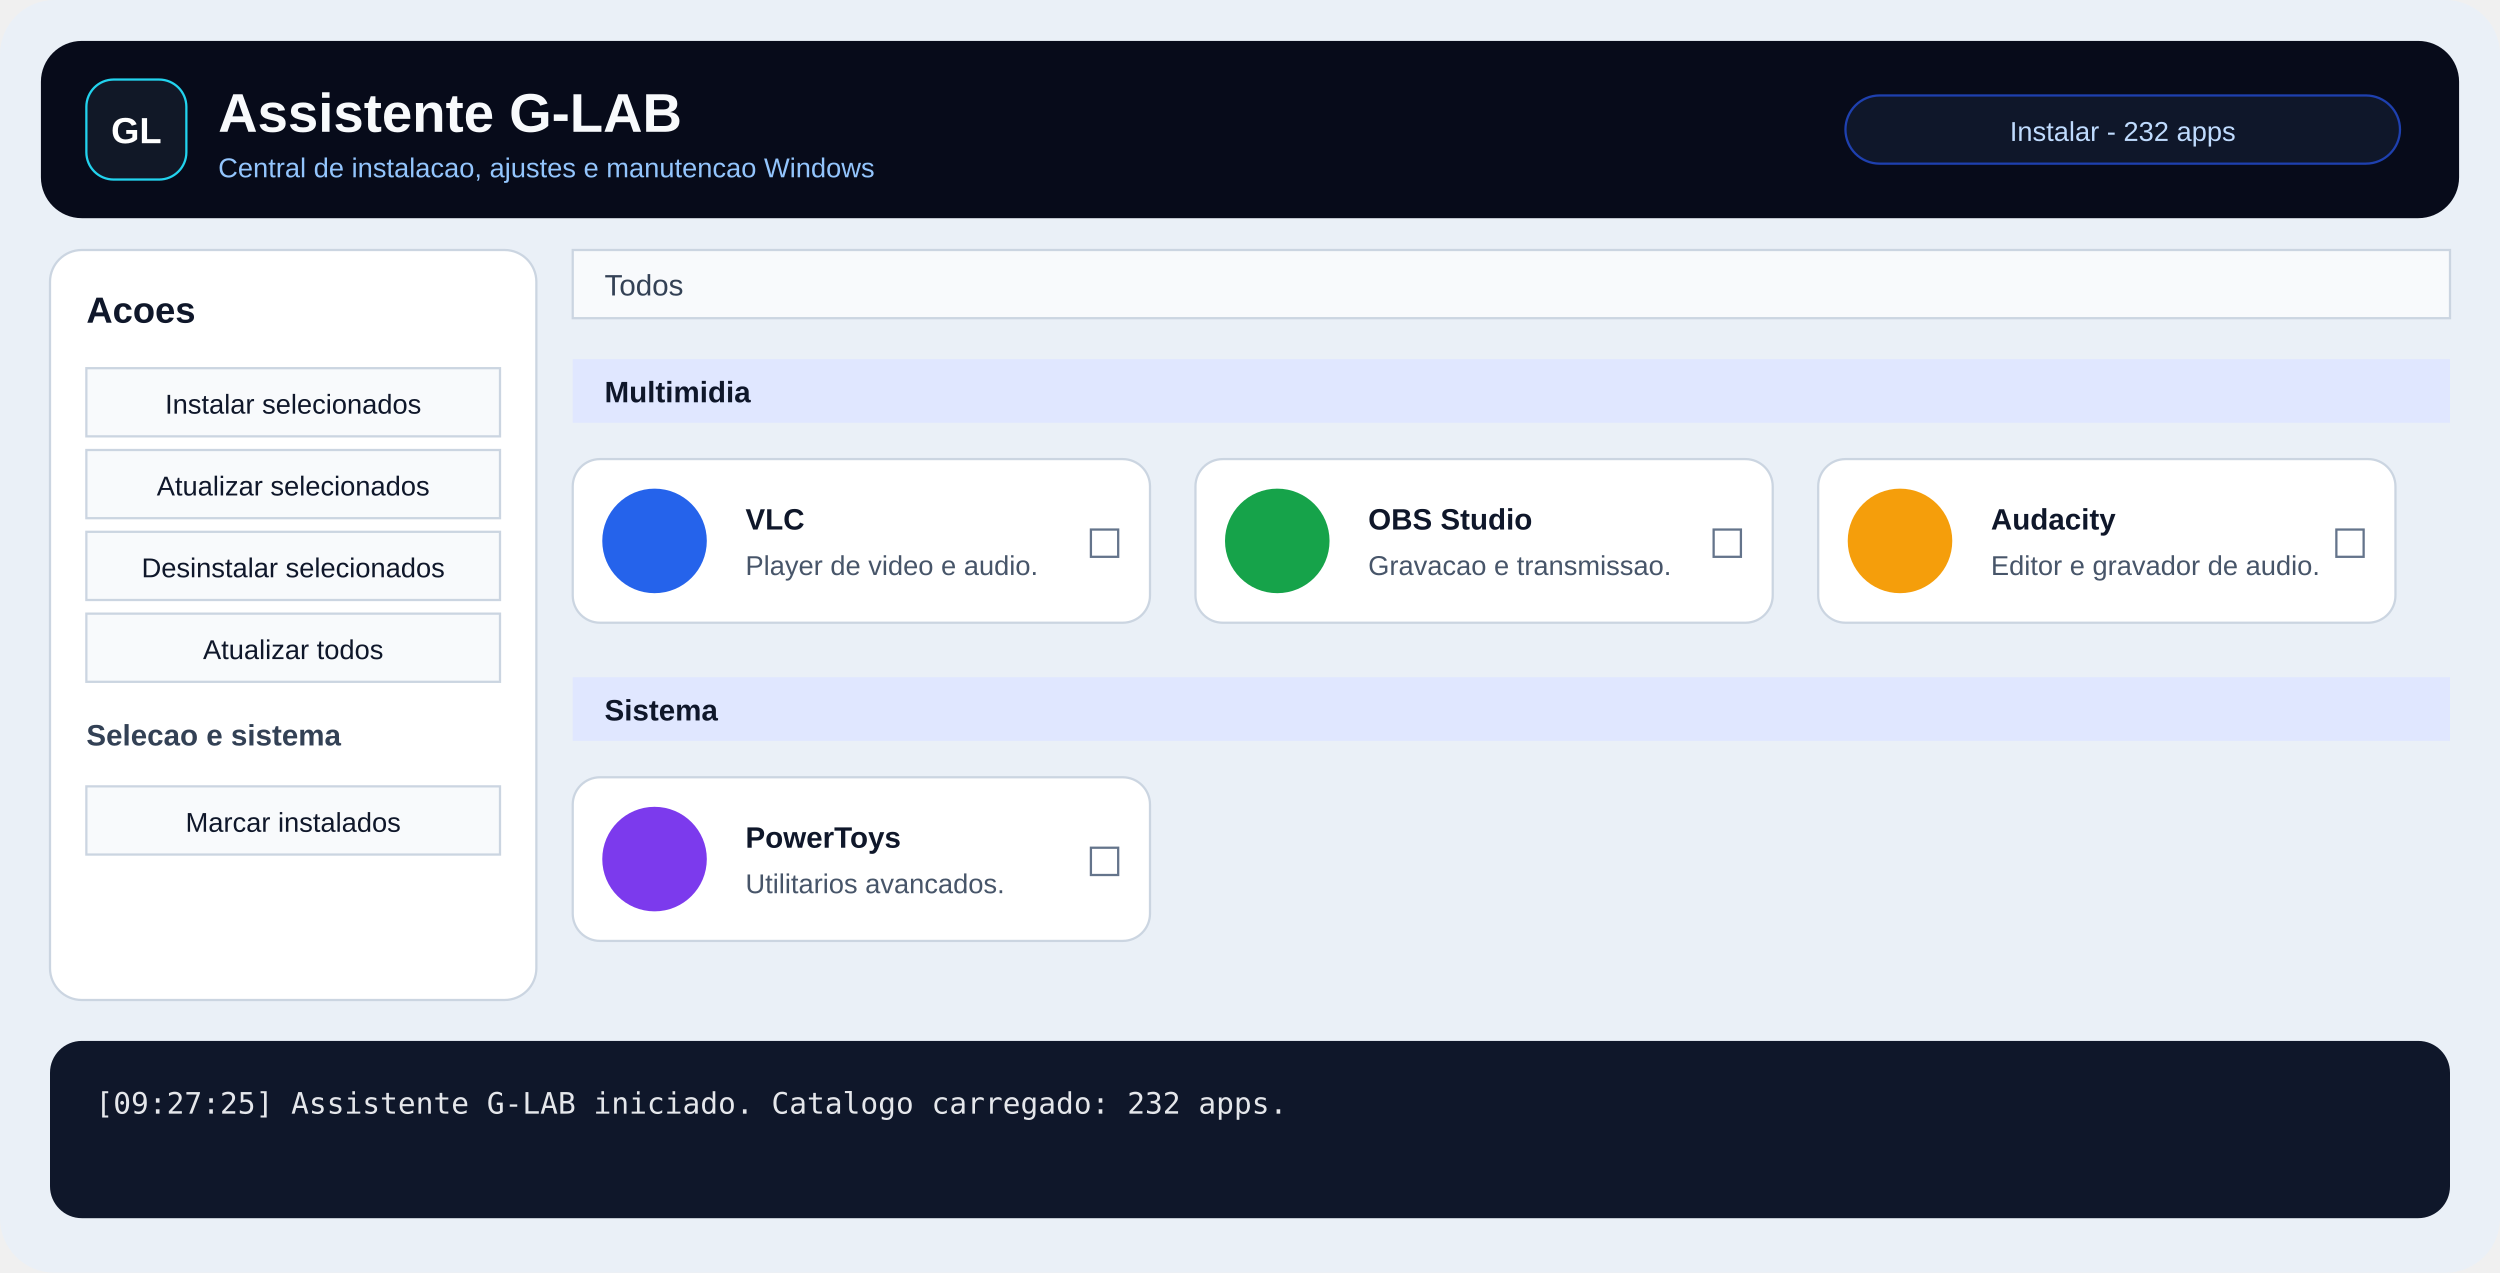
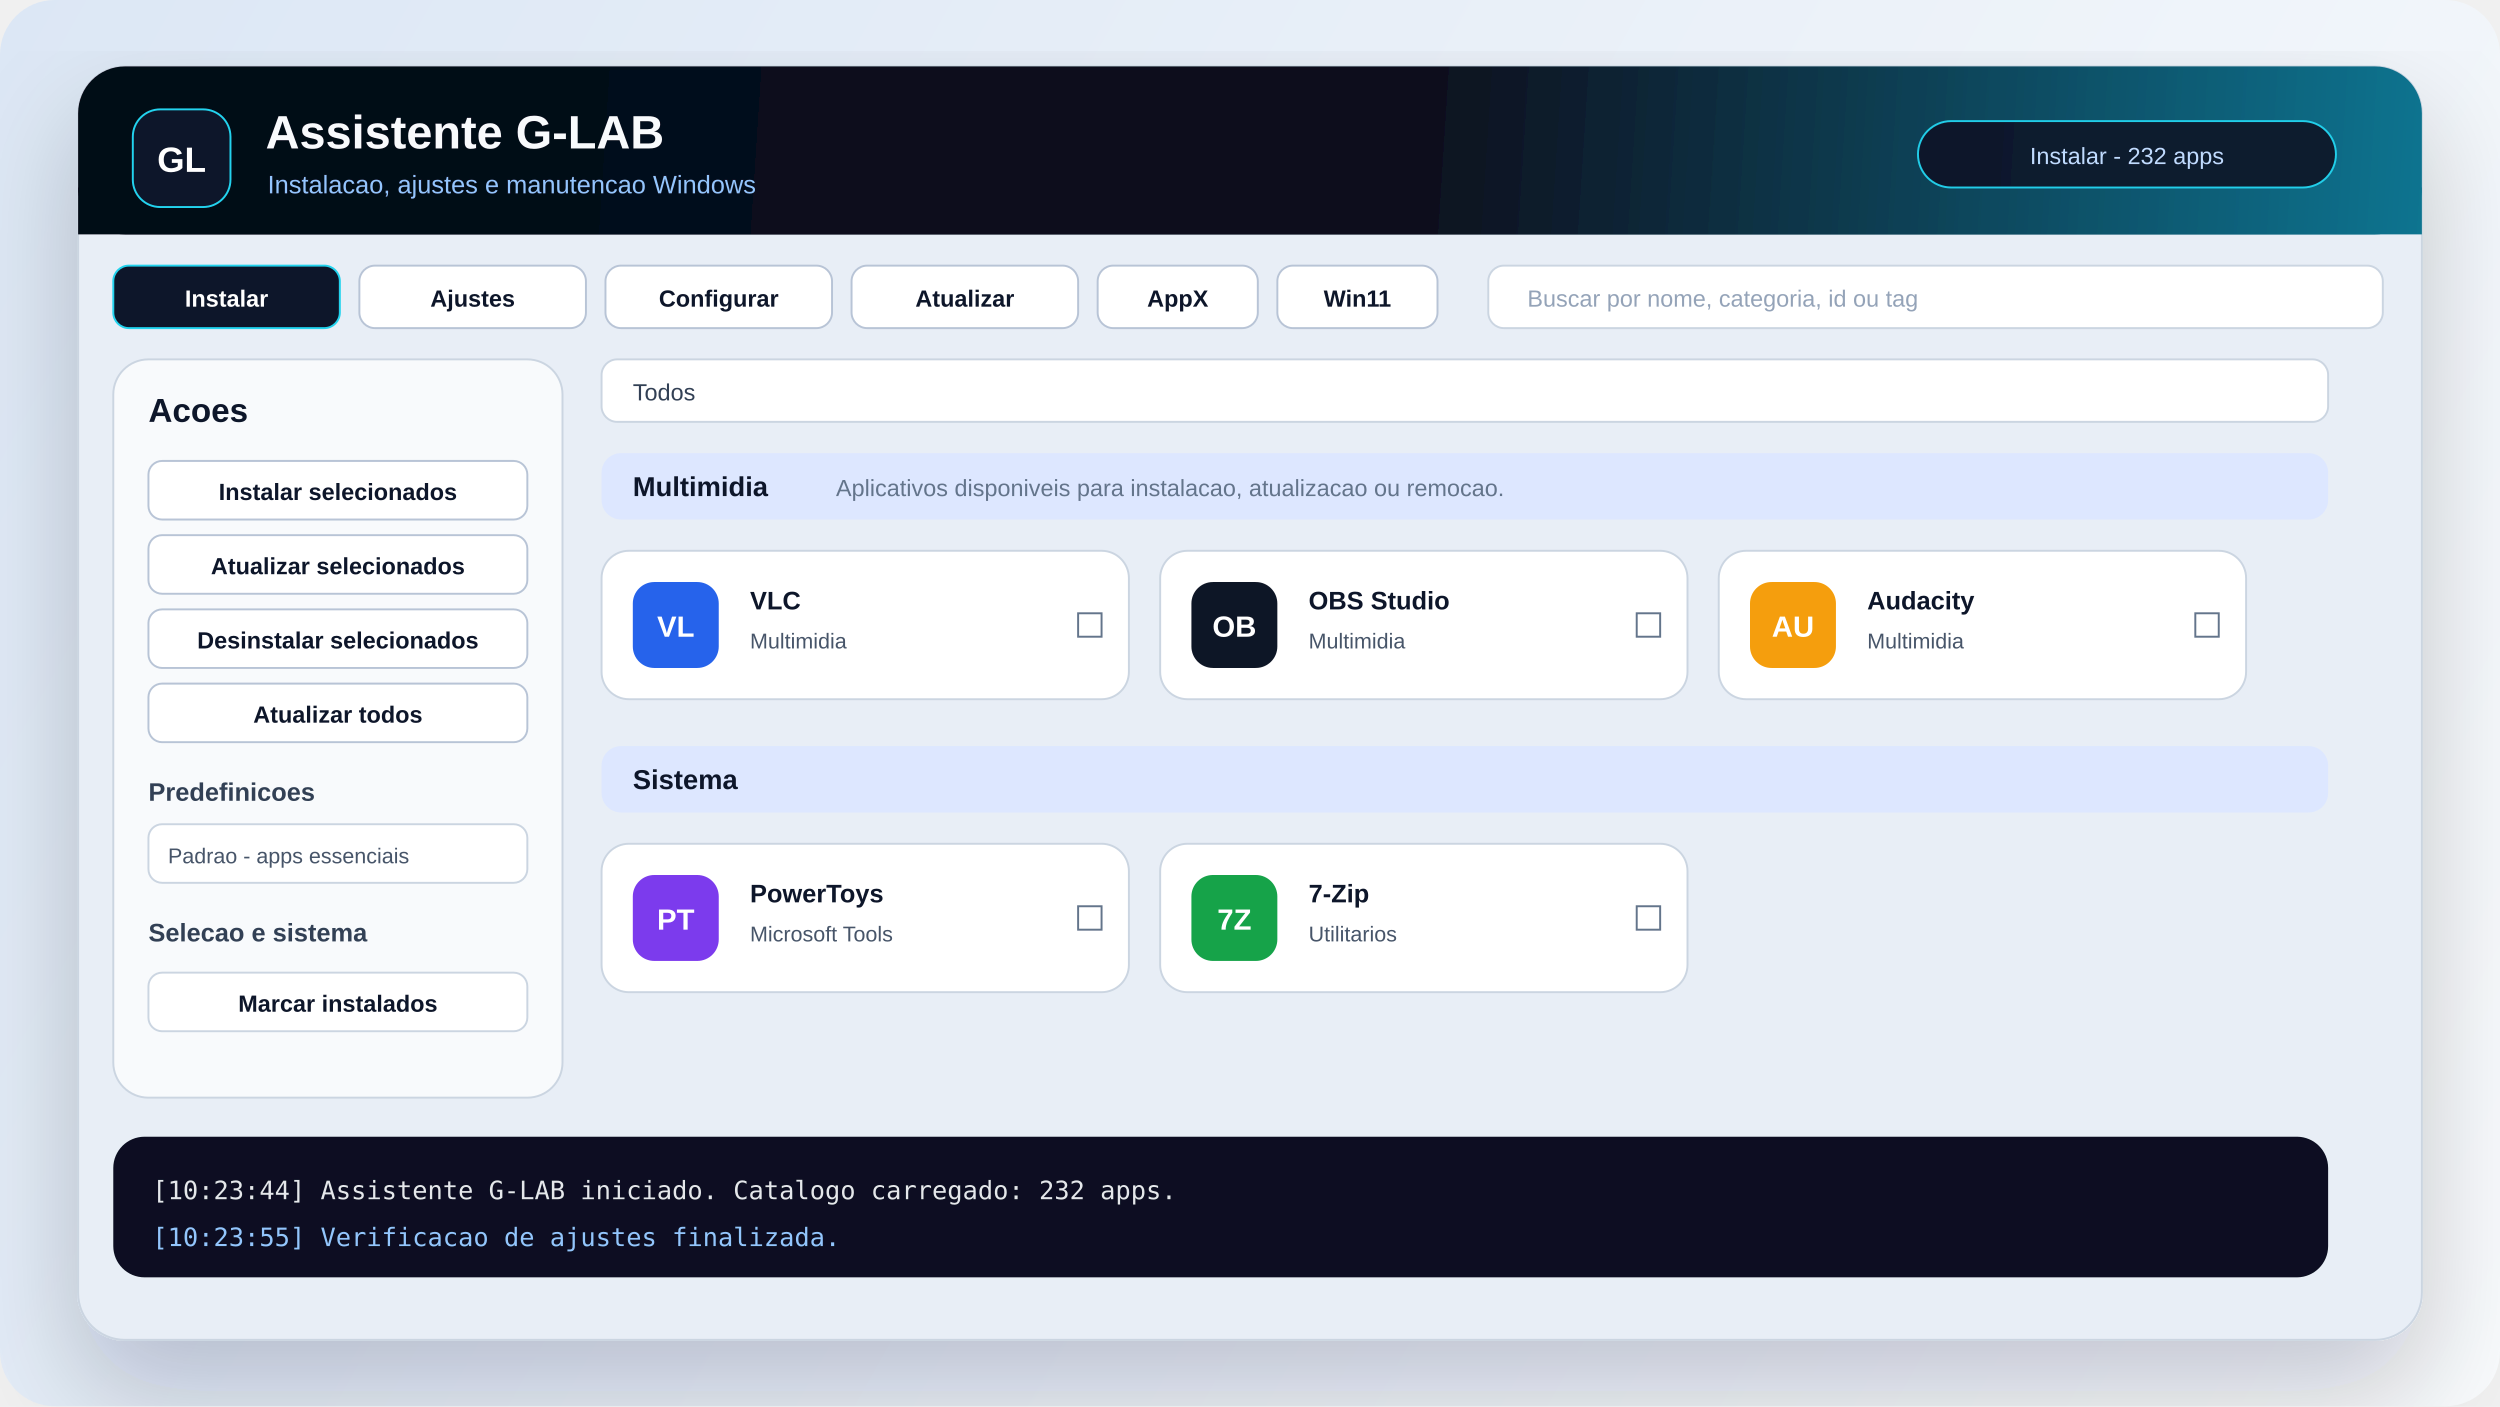
- <svg xmlns="http://www.w3.org/2000/svg" width="1100" height="560" viewBox="0 0 1100 560" fill="none">
-   <rect width="1100" height="560" rx="24" fill="#EAF0F7" />
-   <rect x="18" y="18" width="1064" height="78" rx="18" fill="#070B1A" />
-   <rect x="38" y="35" width="44" height="44" rx="12" fill="#111827" stroke="#22D3EE" />
-   <text x="60" y="63" text-anchor="middle" font-family="Segoe UI, Arial" font-size="16" font-weight="800" fill="white">GL</text>
-   <text x="96" y="58" font-family="Segoe UI, Arial" font-size="24" font-weight="800" fill="#F8FAFC">Assistente G-LAB</text>
-   <text x="96" y="78" font-family="Segoe UI, Arial" font-size="12" fill="#93C5FD">Central de instalacao, ajustes e manutencao Windows</text>
-   <rect x="812" y="42" width="244" height="30" rx="15" fill="#0F172A" stroke="#1E40AF" />
-   <text x="934" y="62" text-anchor="middle" font-family="Segoe UI, Arial" font-size="12" fill="#BFDBFE">Instalar - 232 apps</text>
-   <g transform="translate(22 110)">
-     <rect x="0" y="0" width="214" height="330" rx="14" fill="white" stroke="#CBD5E1" />
-     <text x="16" y="32" font-family="Segoe UI, Arial" font-size="16" font-weight="700" fill="#0F172A">Acoes</text>
-     <g fill="#F8FAFC" stroke="#CBD5E1">
-       <rect x="16" y="52" width="182" height="30" />
-       <rect x="16" y="88" width="182" height="30" />
-       <rect x="16" y="124" width="182" height="30" />
-       <rect x="16" y="160" width="182" height="30" />
+ <svg xmlns="http://www.w3.org/2000/svg" width="1280" height="720" viewBox="0 0 1280 720" fill="none">
+   <defs>
+     <linearGradient id="page" x1="0" y1="0" x2="1280" y2="720" gradientUnits="userSpaceOnUse">
+       <stop stop-color="#DCE7F5" />
+       <stop offset="1" stop-color="#F8FAFC" />
+     </linearGradient>
+     <linearGradient id="top" x1="40" y1="40" x2="1240" y2="118" gradientUnits="userSpaceOnUse">
+       <stop stop-color="#050816" />
+       <stop offset="0.58" stop-color="#08111F" />
+       <stop offset="1" stop-color="#0E7490" />
+     </linearGradient>
+     <filter id="shadow" x="0" y="0" width="1280" height="720" filterUnits="userSpaceOnUse">
+       <feDropShadow dx="0" dy="26" stdDeviation="28" flood-color="#0F172A" flood-opacity="0.20" />
+     </filter>
+   </defs>
+   <rect width="1280" height="720" rx="28" fill="url(#page)" />
+   <g filter="url(#shadow)">
+     <rect x="40" y="34" width="1200" height="652" rx="24" fill="#E8EEF6" stroke="#CBD5E1" />
+     <rect x="40" y="34" width="1200" height="86" rx="24" fill="url(#top)" />
+     <path d="M40 96H1240V120H40V96Z" fill="url(#top)" />
+     <rect x="68" y="56" width="50" height="50" rx="14" fill="#0F172A" stroke="#22D3EE" />
+     <text x="93" y="88" text-anchor="middle" font-family="Segoe UI, Arial" font-size="18" font-weight="900" fill="#FFFFFF">GL</text>
+     <text x="136" y="76" font-family="Segoe UI, Arial" font-size="24" font-weight="800" fill="#F8FAFC">Assistente G-LAB</text>
+     <text x="137" y="99" font-family="Segoe UI, Arial" font-size="13" fill="#93C5FD">Instalacao, ajustes e manutencao Windows</text>
+     <rect x="982" y="62" width="214" height="34" rx="17" fill="#0F172A" stroke="#22D3EE" opacity="0.95" />
+     <text x="1089" y="84" text-anchor="middle" font-family="Segoe UI, Arial" font-size="12" fill="#BFDBFE">Instalar - 232 apps</text>
+     <g transform="translate(58 136)" font-family="Segoe UI, Arial">
+       <rect width="116" height="32" rx="8" fill="#0F172A" stroke="#22D3EE" />
+       <text x="58" y="21" text-anchor="middle" font-size="12" font-weight="800" fill="#FFFFFF">Instalar</text>
+       <rect x="126" width="116" height="32" rx="8" fill="#FFFFFF" stroke="#B8C4D6" />
+       <text x="184" y="21" text-anchor="middle" font-size="12" font-weight="700" fill="#0F172A">Ajustes</text>
+       <rect x="252" width="116" height="32" rx="8" fill="#FFFFFF" stroke="#B8C4D6" />
+       <text x="310" y="21" text-anchor="middle" font-size="12" font-weight="700" fill="#0F172A">Configurar</text>
+       <rect x="378" width="116" height="32" rx="8" fill="#FFFFFF" stroke="#B8C4D6" />
+       <text x="436" y="21" text-anchor="middle" font-size="12" font-weight="700" fill="#0F172A">Atualizar</text>
+       <rect x="504" width="82" height="32" rx="8" fill="#FFFFFF" stroke="#B8C4D6" />
+       <text x="545" y="21" text-anchor="middle" font-size="12" font-weight="700" fill="#0F172A">AppX</text>
+       <rect x="596" width="82" height="32" rx="8" fill="#FFFFFF" stroke="#B8C4D6" />
+       <text x="637" y="21" text-anchor="middle" font-size="12" font-weight="700" fill="#0F172A">Win11</text>
+       <rect x="704" width="458" height="32" rx="8" fill="#FFFFFF" stroke="#CBD5E1" />
+       <text x="724" y="21" font-size="12" fill="#94A3B8">Buscar por nome, categoria, id ou tag</text>
    </g>
-     <g font-family="Segoe UI, Arial" font-size="12" fill="#0F172A" text-anchor="middle">
-       <text x="107" y="72">Instalar selecionados</text>
-       <text x="107" y="108">Atualizar selecionados</text>
-       <text x="107" y="144">Desinstalar selecionados</text>
-       <text x="107" y="180">Atualizar todos</text>
+     <g transform="translate(58 184)">
+       <rect width="230" height="378" rx="18" fill="#F8FAFC" stroke="#CBD5E1" />
+       <text x="18" y="32" font-family="Segoe UI, Arial" font-size="17" font-weight="800" fill="#0F172A">Acoes</text>
+       <g font-family="Segoe UI, Arial" font-size="12" font-weight="700" fill="#0F172A">
+         <rect x="18" y="52" width="194" height="30" rx="7" fill="#FFFFFF" stroke="#B8C4D6" />
+         <text x="115" y="72" text-anchor="middle">Instalar selecionados</text>
+         <rect x="18" y="90" width="194" height="30" rx="7" fill="#FFFFFF" stroke="#B8C4D6" />
+         <text x="115" y="110" text-anchor="middle">Atualizar selecionados</text>
+         <rect x="18" y="128" width="194" height="30" rx="7" fill="#FFFFFF" stroke="#B8C4D6" />
+         <text x="115" y="148" text-anchor="middle">Desinstalar selecionados</text>
+         <rect x="18" y="166" width="194" height="30" rx="7" fill="#FFFFFF" stroke="#B8C4D6" />
+         <text x="115" y="186" text-anchor="middle">Atualizar todos</text>
+       </g>
+       <text x="18" y="226" font-family="Segoe UI, Arial" font-size="13" font-weight="800" fill="#334155">Predefinicoes</text>
+       <rect x="18" y="238" width="194" height="30" rx="7" fill="#FFFFFF" stroke="#CBD5E1" />
+       <text x="28" y="258" font-family="Segoe UI, Arial" font-size="11" fill="#475569">Padrao - apps essenciais</text>
+       <text x="18" y="298" font-family="Segoe UI, Arial" font-size="13" font-weight="800" fill="#334155">Selecao e sistema</text>
+       <rect x="18" y="314" width="194" height="30" rx="7" fill="#FFFFFF" stroke="#CBD5E1" />
+       <text x="115" y="334" text-anchor="middle" font-family="Segoe UI, Arial" font-size="12" font-weight="700" fill="#0F172A">Marcar instalados</text>
    </g>
-     <text x="16" y="218" font-family="Segoe UI, Arial" font-size="13" font-weight="700" fill="#334155">Selecao e sistema</text>
-     <rect x="16" y="236" width="182" height="30" fill="#F8FAFC" stroke="#CBD5E1" />
-     <text x="107" y="256" font-family="Segoe UI, Arial" font-size="12" text-anchor="middle" fill="#0F172A">Marcar instalados</text>
+     <g transform="translate(308 184)" font-family="Segoe UI, Arial">
+       <rect width="884" height="32" rx="8" fill="#FFFFFF" stroke="#CBD5E1" />
+       <text x="16" y="21" font-size="12" fill="#334155">Todos</text>
+       <rect x="0" y="48" width="884" height="34" rx="10" fill="#DDE7FF" />
+       <text x="16" y="70" font-size="14" font-weight="800" fill="#0F172A">Multimidia</text>
+       <text x="120" y="70" font-size="12" fill="#64748B">Aplicativos disponiveis para instalacao, atualizacao ou remocao.</text>
+       <g transform="translate(0 98)">
+         <rect width="270" height="76" rx="14" fill="#FFFFFF" stroke="#CBD5E1" />
+         <rect x="16" y="16" width="44" height="44" rx="11" fill="#2563EB" />
+         <text x="38" y="44" text-anchor="middle" font-size="15" font-weight="900" fill="#FFFFFF">VL</text>
+         <text x="76" y="30" font-size="13" font-weight="800" fill="#0F172A">VLC</text>
+         <text x="76" y="50" font-size="11" fill="#475569">Multimidia</text>
+         <rect x="244" y="32" width="12" height="12" fill="#FFFFFF" stroke="#64748B" />
+       </g>
+       <g transform="translate(286 98)">
+         <rect width="270" height="76" rx="14" fill="#FFFFFF" stroke="#CBD5E1" />
+         <rect x="16" y="16" width="44" height="44" rx="11" fill="#111827" />
+         <text x="38" y="44" text-anchor="middle" font-size="15" font-weight="900" fill="#FFFFFF">OB</text>
+         <text x="76" y="30" font-size="13" font-weight="800" fill="#0F172A">OBS Studio</text>
+         <text x="76" y="50" font-size="11" fill="#475569">Multimidia</text>
+         <rect x="244" y="32" width="12" height="12" fill="#FFFFFF" stroke="#64748B" />
+       </g>
+       <g transform="translate(572 98)">
+         <rect width="270" height="76" rx="14" fill="#FFFFFF" stroke="#CBD5E1" />
+         <rect x="16" y="16" width="44" height="44" rx="11" fill="#F59E0B" />
+         <text x="38" y="44" text-anchor="middle" font-size="15" font-weight="900" fill="#FFFFFF">AU</text>
+         <text x="76" y="30" font-size="13" font-weight="800" fill="#0F172A">Audacity</text>
+         <text x="76" y="50" font-size="11" fill="#475569">Multimidia</text>
+         <rect x="244" y="32" width="12" height="12" fill="#FFFFFF" stroke="#64748B" />
+       </g>
+       <rect x="0" y="198" width="884" height="34" rx="10" fill="#DDE7FF" />
+       <text x="16" y="220" font-size="14" font-weight="800" fill="#0F172A">Sistema</text>
+       <g transform="translate(0 248)">
+         <rect width="270" height="76" rx="14" fill="#FFFFFF" stroke="#CBD5E1" />
+         <rect x="16" y="16" width="44" height="44" rx="11" fill="#7C3AED" />
+         <text x="38" y="44" text-anchor="middle" font-size="15" font-weight="900" fill="#FFFFFF">PT</text>
+         <text x="76" y="30" font-size="13" font-weight="800" fill="#0F172A">PowerToys</text>
+         <text x="76" y="50" font-size="11" fill="#475569">Microsoft Tools</text>
+         <rect x="244" y="32" width="12" height="12" fill="#FFFFFF" stroke="#64748B" />
+       </g>
+       <g transform="translate(286 248)">
+         <rect width="270" height="76" rx="14" fill="#FFFFFF" stroke="#CBD5E1" />
+         <rect x="16" y="16" width="44" height="44" rx="11" fill="#16A34A" />
+         <text x="38" y="44" text-anchor="middle" font-size="15" font-weight="900" fill="#FFFFFF">7Z</text>
+         <text x="76" y="30" font-size="13" font-weight="800" fill="#0F172A">7-Zip</text>
+         <text x="76" y="50" font-size="11" fill="#475569">Utilitarios</text>
+         <rect x="244" y="32" width="12" height="12" fill="#FFFFFF" stroke="#64748B" />
+       </g>
+     </g>
+     <rect x="58" y="582" width="1134" height="72" rx="16" fill="#0B1020" />
+     <text x="78" y="614" font-family="Cascadia Code, Consolas, monospace" font-size="13" fill="#E5E7EB">[10:23:44] Assistente G-LAB iniciado. Catalogo carregado: 232 apps.</text>
+     <text x="78" y="638" font-family="Cascadia Code, Consolas, monospace" font-size="13" fill="#93C5FD">[10:23:55] Verificacao de ajustes finalizada.</text>
  </g>
-   <g transform="translate(252 110)">
-     <rect x="0" y="0" width="826" height="30" fill="#F8FAFC" stroke="#CBD5E1" />
-     <text x="14" y="20" font-family="Segoe UI, Arial" font-size="13" fill="#334155">Todos</text>
-     <rect x="0" y="48" width="826" height="28" fill="#E0E7FF" />
-     <text x="14" y="67" font-family="Segoe UI, Arial" font-size="13" font-weight="700" fill="#0F172A">Multimidia</text>
-     <g transform="translate(0 92)">
-       <rect width="254" height="72" rx="12" fill="white" stroke="#CBD5E1" />
-       <circle cx="36" cy="36" r="23" fill="#2563EB" />
-       <text x="76" y="31" font-family="Segoe UI, Arial" font-size="13" font-weight="700" fill="#0F172A">VLC</text>
-       <text x="76" y="51" font-family="Segoe UI, Arial" font-size="12" fill="#475569">Player de video e audio.</text>
-       <rect x="228" y="31" width="12" height="12" fill="white" stroke="#64748B" />
-     </g>
-     <g transform="translate(274 92)">
-       <rect width="254" height="72" rx="12" fill="white" stroke="#CBD5E1" />
-       <circle cx="36" cy="36" r="23" fill="#16A34A" />
-       <text x="76" y="31" font-family="Segoe UI, Arial" font-size="13" font-weight="700" fill="#0F172A">OBS Studio</text>
-       <text x="76" y="51" font-family="Segoe UI, Arial" font-size="12" fill="#475569">Gravacao e transmissao.</text>
-       <rect x="228" y="31" width="12" height="12" fill="white" stroke="#64748B" />
-     </g>
-     <g transform="translate(548 92)">
-       <rect width="254" height="72" rx="12" fill="white" stroke="#CBD5E1" />
-       <circle cx="36" cy="36" r="23" fill="#F59E0B" />
-       <text x="76" y="31" font-family="Segoe UI, Arial" font-size="13" font-weight="700" fill="#0F172A">Audacity</text>
-       <text x="76" y="51" font-family="Segoe UI, Arial" font-size="12" fill="#475569">Editor e gravador de audio.</text>
-       <rect x="228" y="31" width="12" height="12" fill="white" stroke="#64748B" />
-     </g>
-     <rect x="0" y="188" width="826" height="28" fill="#E0E7FF" />
-     <text x="14" y="207" font-family="Segoe UI, Arial" font-size="13" font-weight="700" fill="#0F172A">Sistema</text>
-     <g transform="translate(0 232)">
-       <rect width="254" height="72" rx="12" fill="white" stroke="#CBD5E1" />
-       <circle cx="36" cy="36" r="23" fill="#7C3AED" />
-       <text x="76" y="31" font-family="Segoe UI, Arial" font-size="13" font-weight="700" fill="#0F172A">PowerToys</text>
-       <text x="76" y="51" font-family="Segoe UI, Arial" font-size="12" fill="#475569">Utilitarios avancados.</text>
-       <rect x="228" y="31" width="12" height="12" fill="white" stroke="#64748B" />
-     </g>
-   </g>
-   <rect x="22" y="458" width="1056" height="78" rx="14" fill="#0F172A" />
-   <text x="42" y="490" font-family="Cascadia Code, Consolas, monospace" font-size="13" fill="#E5E7EB">[09:27:25] Assistente G-LAB iniciado. Catalogo carregado: 232 apps.</text>
</svg>
